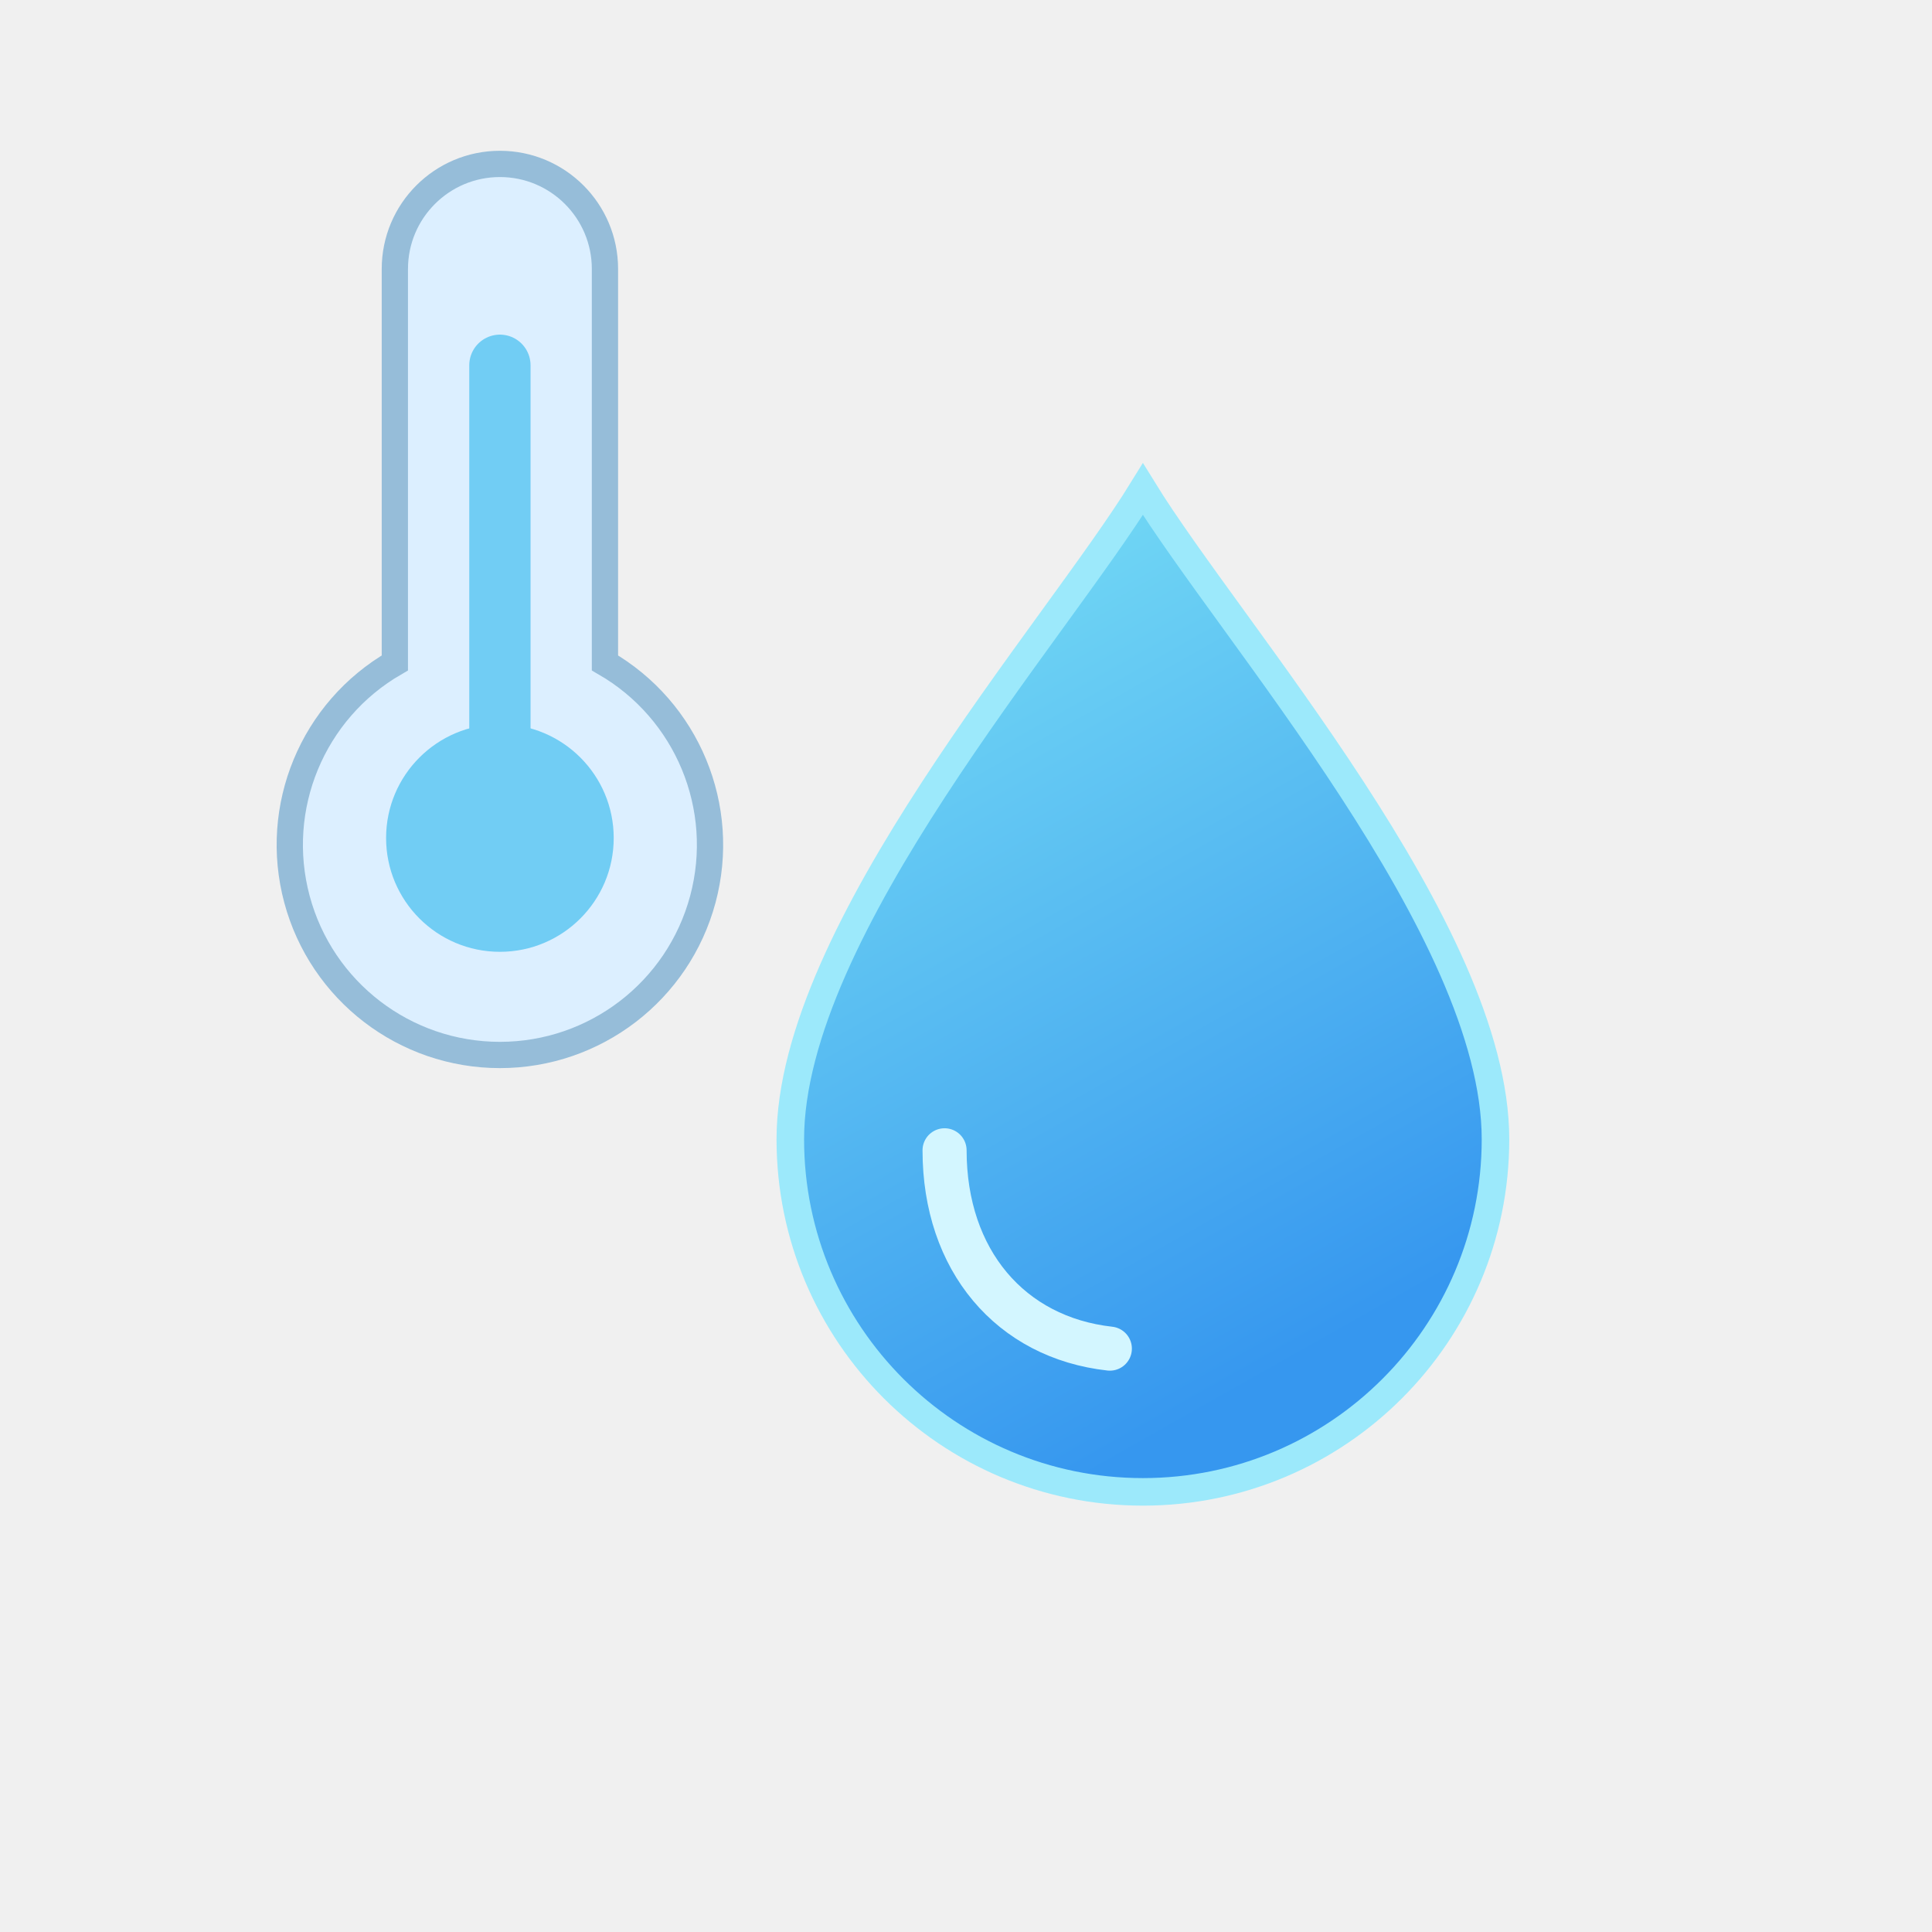
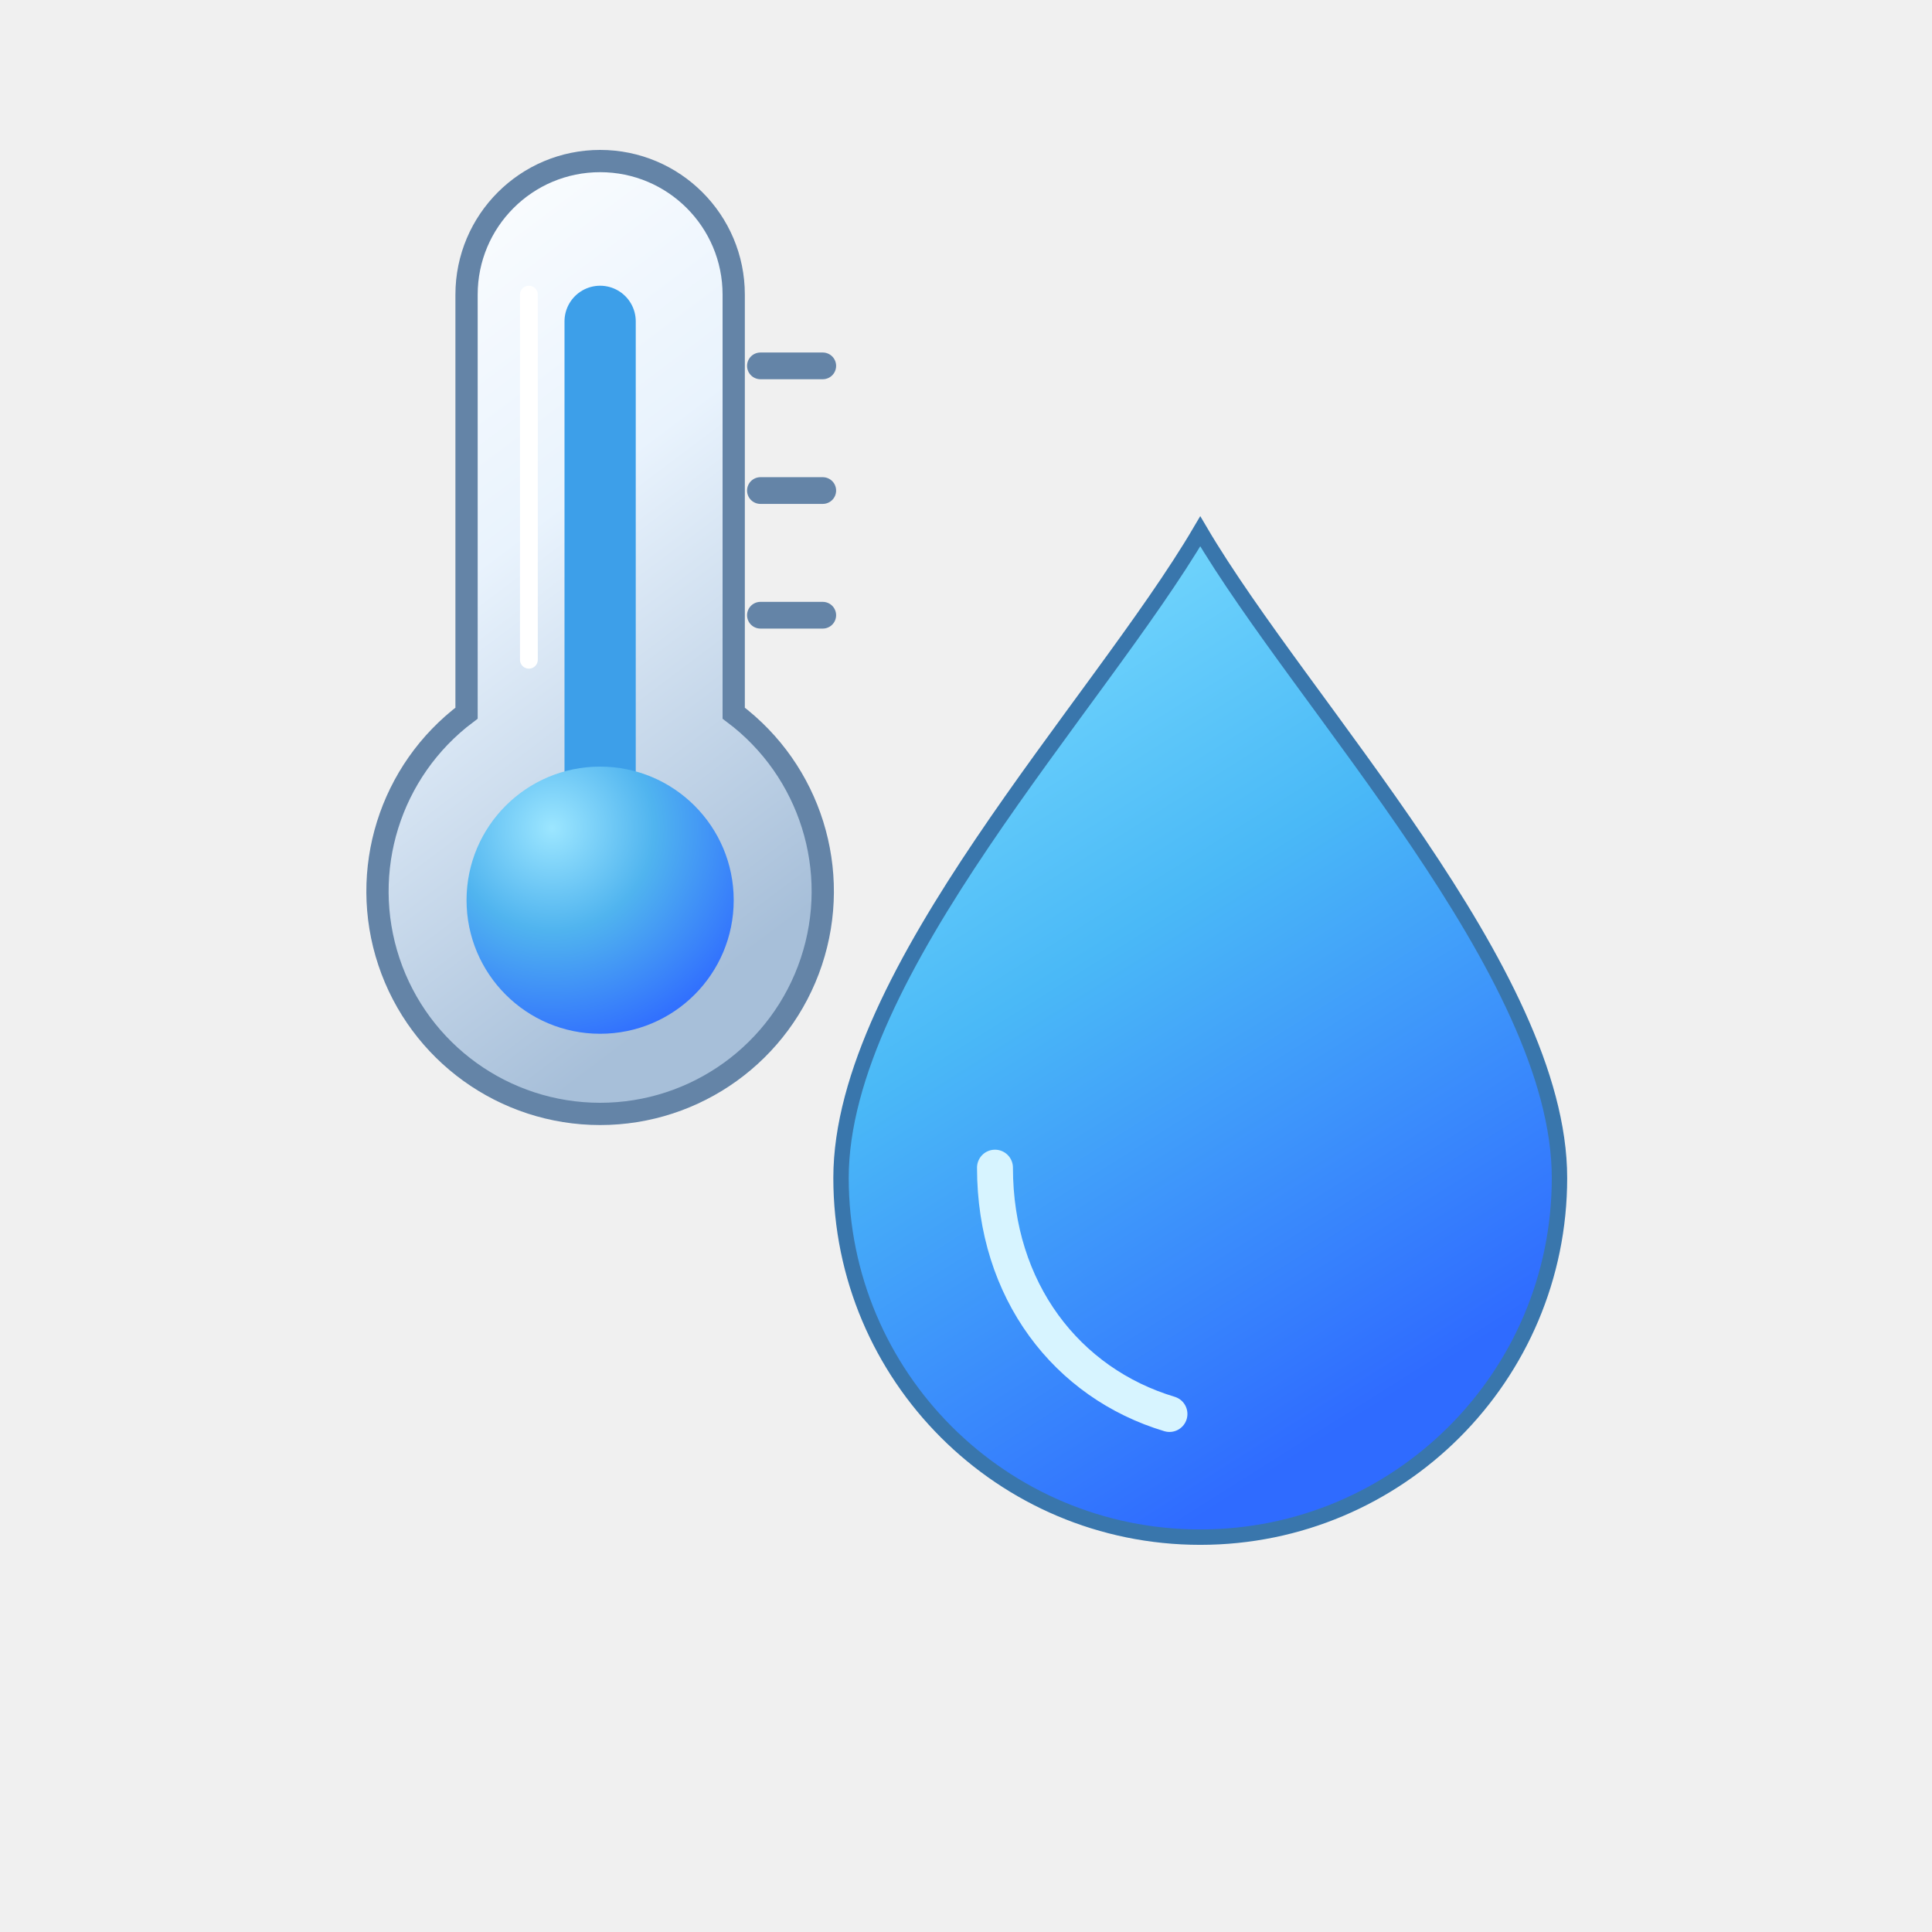
<svg xmlns="http://www.w3.org/2000/svg" viewBox="0 0 128 128" width="128" height="128">
  <defs>
-     <linearGradient id="cloud" x2="0.3" y2="1">
-       <stop stop-color="#f4fbff" />
-       <stop offset="1" stop-color="#adcfee" />
+     <linearGradient id="sky-rain" x2=".45" y2="1">
+       <stop stop-color="#88e5ff" />
+       <stop offset=".48" stop-color="#4ab9f7" />
+       <stop offset="1" stop-color="#2f6bff" />
    </linearGradient>
-     <linearGradient id="sun" x2=".7" y2="1">
-       <stop stop-color="#ffe694" />
-       <stop offset="1" stop-color="#ffb64c" />
+     <linearGradient id="instrument-face" x2=".35" y2="1">
+       <stop stop-color="#ffffff" />
+       <stop offset=".45" stop-color="#e9f3fd" />
+       <stop offset="1" stop-color="#a7bfd9" />
    </linearGradient>
-     <linearGradient id="water" x2=".4" y2="1">
-       <stop stop-color="#7ce3f5" />
-       <stop offset="1" stop-color="#3697ef" />
-     </linearGradient>
-     <linearGradient id="moon" x2=".6" y2="1">
-       <stop stop-color="#f0f5ff" />
-       <stop offset="1" stop-color="#a9bde8" />
-     </linearGradient>
+     <radialGradient id="instrument-blue" cx=".32" cy=".23" r=".85">
+       <stop stop-color="#9ce6ff" />
+       <stop offset=".45" stop-color="#50b4ef" />
+       <stop offset="1" stop-color="#2f6bff" />
+     </radialGradient>
  </defs>
-   <g transform="translate(29 20) scale(.73)">
-     <path d="M64 17c-8 13-32 40-32 59a32 32 0 0 0 64 0c0-19-24-46-32-59Z" fill="url(#water)" stroke="#9ce9fb" stroke-width="2.5" />
-     <path d="M46 77c0 10 6 17 15 18" fill="none" stroke="#d3f6ff" stroke-width="4" stroke-linecap="round" stroke-linejoin="round" />
+   <g transform="translate(36 25) scale(.68)">
+     <path d="M64 15C54 32 29 58 29 78a35 35 0 0 0 70 0C99 58 74 32 64 15Z" fill="url(#sky-rain)" stroke="#3976ac" stroke-width="1.5" />
+     <path d="M44 77c0 12 7 21 17 24" fill="none" stroke="#d7f4ff" stroke-width="3.5" stroke-linecap="round" stroke-linejoin="round" />
  </g>
-   <g transform="translate(-4 1) scale(.58)">
-     <path d="M52 74V29a12 12 0 0 1 24 0v45a24 24 0 1 1-24 0Z" fill="#dcefff" stroke="#96bdd9" stroke-width="3" />
-     <path d="M64 40v43" fill="none" stroke="#71cdf4" stroke-width="7" stroke-linecap="round" stroke-linejoin="round" />
-     <circle cx="64" cy="94" r="13" fill="#71cdf4" stroke="none" stroke-width="2" />
+   <g transform="translate(2 3) scale(.59)">
+     <path d="M49 75V28a15 15 0 0 1 30 0v47a25 25 0 1 1-30 0Z" fill="url(#instrument-face)" stroke="#6484a7" stroke-width="2.5" />
+     <path d="M64 31v54" fill="none" stroke="#3d9fe9" stroke-width="8" stroke-linecap="round" stroke-linejoin="round" />
+     <circle cx="64" cy="96" r="15" fill="url(#instrument-blue)" stroke="none" stroke-width="2" />
+     <path d="M56 28v41" fill="none" stroke="#ffffff" stroke-width="2" stroke-linecap="round" stroke-linejoin="round" />
+     <path d="M82 36h7M82 50h7M82 64h7" fill="none" stroke="#6484a7" stroke-width="3" stroke-linecap="round" stroke-linejoin="round" />
  </g>
</svg>
